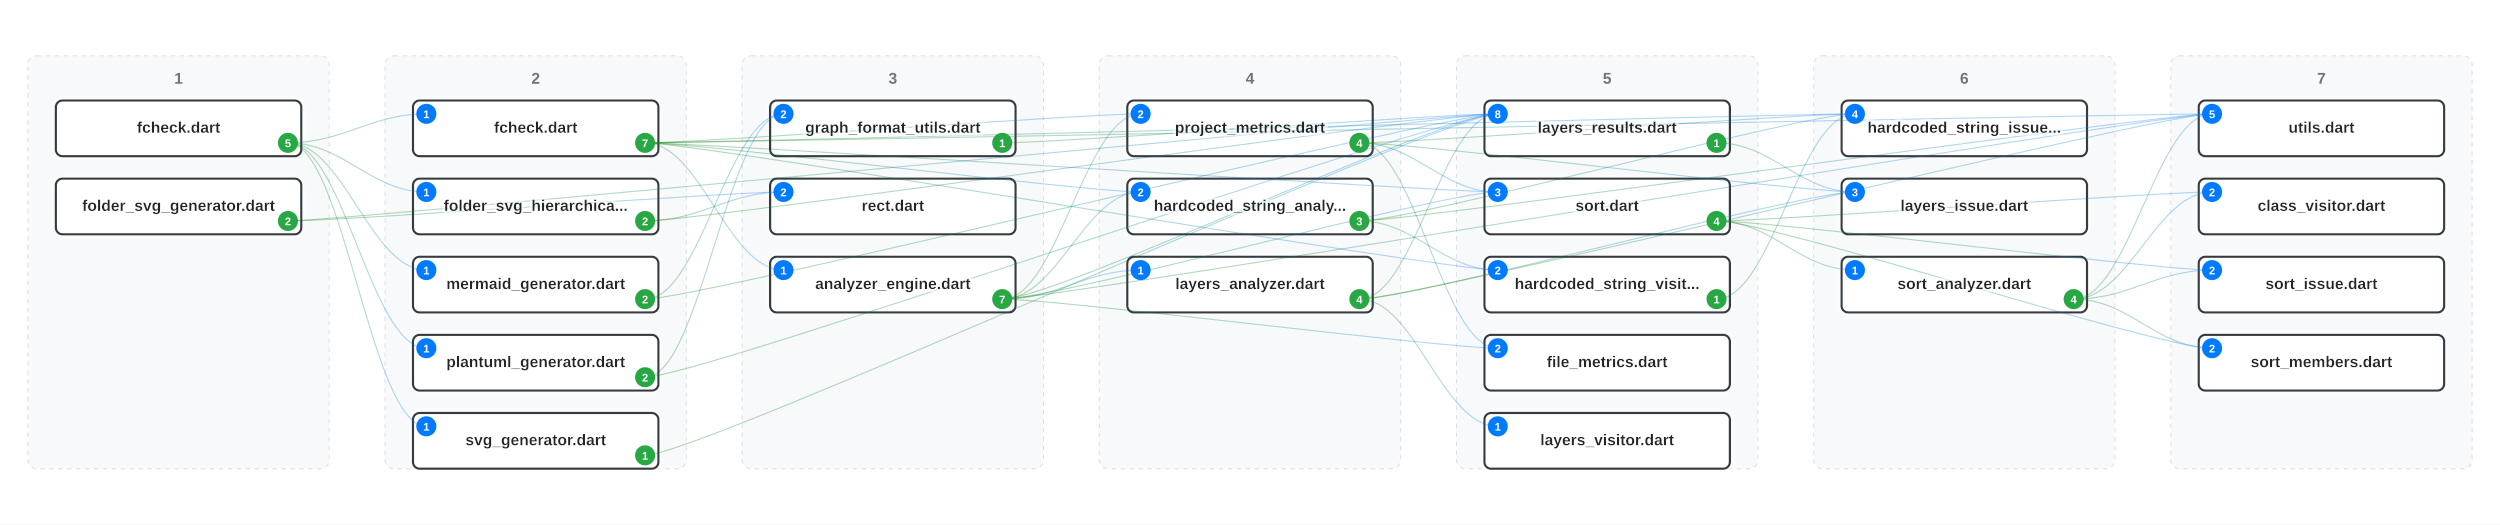
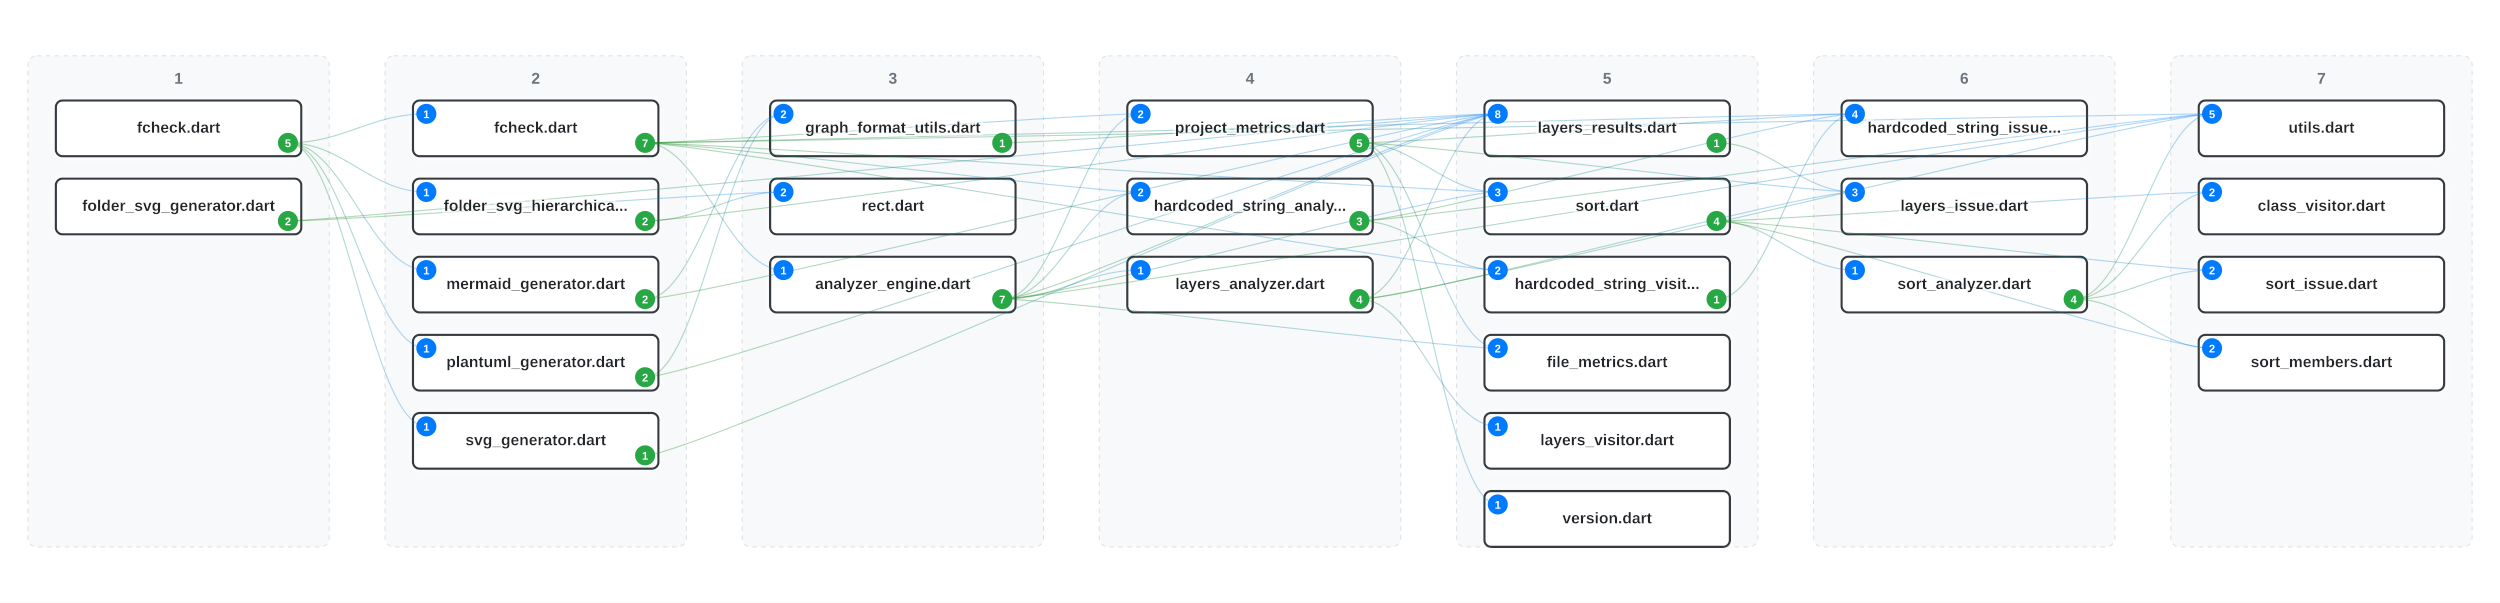
- <svg xmlns="http://www.w3.org/2000/svg" width="2240" height="470" viewBox="0 0 2240 470" font-family="Arial, Helvetica, sans-serif">
+ <svg xmlns="http://www.w3.org/2000/svg" width="2240" height="540" viewBox="0 0 2240 540" font-family="Arial, Helvetica, sans-serif">
  <defs>
    <filter id="whiteShadow" x="-20%" y="-20%" width="140%" height="140%">
      <feGaussianBlur in="SourceAlpha" stdDeviation="3" />
      <feOffset dx="0" dy="0" result="offsetblur" />
      <feFlood flood-color="white" flood-opacity="1" />
      <feComposite in2="offsetblur" operator="in" />
      <feMerge>
        <feMergeNode />
        <feMergeNode in="SourceGraphic" />
      </feMerge>
    </filter>
    <filter id="outlineWhite">
      <feMorphology in="SourceAlpha" result="DILATED" operator="dilate" radius="2" />
      <feFlood flood-color="white" flood-opacity="0.5" result="WHITE" />
      <feComposite in="WHITE" in2="DILATED" operator="in" result="OUTLINE" />
      <feMerge>
        <feMergeNode in="OUTLINE" />
        <feMergeNode in="SourceGraphic" />
      </feMerge>
    </filter>
    <linearGradient id="edgeGradient" x1="0%" y1="0%" x2="100%" y2="0%">
      <stop offset="0%" stop-color="green" stop-opacity="0.3" />
      <stop offset="100%" stop-color="#007bff" stop-opacity="0.3" />
    </linearGradient>
  </defs>
  <style>
  .layerBackground { fill: #f8f9fa; stroke: #dee2e6; stroke-width: 1; stroke-dasharray: 4,4; }
  .layerTitle { fill: #6c757d; font-size: 14px; font-weight: bold; text-anchor: middle; }
  .nodeRect { fill: #ffffff; stroke: #343a40; stroke-width: 2; rx: 6; ry: 6; cursor: pointer; filter: url(#whiteShadow); }
  .nodeRect:hover { stroke: #007bff; stroke-width: 3; }
  .nodeText { fill: #212529; font-size: 14px; font-weight: 900; text-anchor: middle; dominant-baseline: middle; filter: url(#outlineWhite); }
  .edge { fill: none; stroke: url(#edgeGradient); }
  .edge:hover { stroke: #007bff; stroke-width: 3; opacity: 1.0; }
  .cycleEdge { stroke: red; stroke-width: 5; opacity: 0.9; }
  .badge { font-size: 10px; font-weight: bold; fill: white; text-anchor: middle; dominant-baseline: middle; cursor: help; }
  .badge:hover { opacity: 0.8; }
</style>
  <rect width="100%" height="100%" fill="white" />
-   <rect x="25.0" y="50" width="270.0" height="370" rx="8" class="layerBackground" />
+   <rect x="25.0" y="50" width="270.0" height="440" rx="8" class="layerBackground" />
  <text x="160.0" y="75" class="layerTitle">1</text>
-   <rect x="345.0" y="50" width="270.0" height="370" rx="8" class="layerBackground" />
+   <rect x="345.0" y="50" width="270.0" height="440" rx="8" class="layerBackground" />
  <text x="480.0" y="75" class="layerTitle">2</text>
-   <rect x="665.0" y="50" width="270.0" height="370" rx="8" class="layerBackground" />
+   <rect x="665.0" y="50" width="270.0" height="440" rx="8" class="layerBackground" />
  <text x="800.0" y="75" class="layerTitle">3</text>
-   <rect x="985.0" y="50" width="270.0" height="370" rx="8" class="layerBackground" />
+   <rect x="985.0" y="50" width="270.0" height="440" rx="8" class="layerBackground" />
  <text x="1120.0" y="75" class="layerTitle">4</text>
-   <rect x="1305.0" y="50" width="270.0" height="370" rx="8" class="layerBackground" />
+   <rect x="1305.0" y="50" width="270.0" height="440" rx="8" class="layerBackground" />
  <text x="1440.0" y="75" class="layerTitle">5</text>
-   <rect x="1625.0" y="50" width="270.0" height="370" rx="8" class="layerBackground" />
+   <rect x="1625.0" y="50" width="270.0" height="440" rx="8" class="layerBackground" />
  <text x="1760.0" y="75" class="layerTitle">6</text>
-   <rect x="1945.0" y="50" width="270.0" height="370" rx="8" class="layerBackground" />
+   <rect x="1945.0" y="50" width="270.0" height="440" rx="8" class="layerBackground" />
  <text x="2080.0" y="75" class="layerTitle">7</text>
  <rect x="50.0" y="90.0" width="220" height="50" class="nodeRect" />
  <rect x="50.0" y="160.0" width="220" height="50" class="nodeRect" />
  <rect x="370.0" y="90.0" width="220" height="50" class="nodeRect" />
  <rect x="370.0" y="160.0" width="220" height="50" class="nodeRect" />
  <rect x="370.0" y="230.0" width="220" height="50" class="nodeRect" />
  <rect x="370.0" y="300.0" width="220" height="50" class="nodeRect" />
  <rect x="370.0" y="370.0" width="220" height="50" class="nodeRect" />
  <rect x="690.0" y="90.0" width="220" height="50" class="nodeRect" />
  <rect x="690.0" y="160.0" width="220" height="50" class="nodeRect" />
  <rect x="690.0" y="230.0" width="220" height="50" class="nodeRect" />
  <rect x="1010.0" y="90.0" width="220" height="50" class="nodeRect" />
  <rect x="1010.0" y="160.0" width="220" height="50" class="nodeRect" />
  <rect x="1010.0" y="230.0" width="220" height="50" class="nodeRect" />
  <rect x="1330.0" y="90.0" width="220" height="50" class="nodeRect" />
  <rect x="1330.0" y="160.0" width="220" height="50" class="nodeRect" />
  <rect x="1330.0" y="230.0" width="220" height="50" class="nodeRect" />
  <rect x="1330.0" y="300.0" width="220" height="50" class="nodeRect" />
  <rect x="1330.0" y="370.0" width="220" height="50" class="nodeRect" />
+   <rect x="1330.0" y="440.0" width="220" height="50" class="nodeRect" />
  <rect x="1650.0" y="90.0" width="220" height="50" class="nodeRect" />
  <rect x="1650.0" y="160.0" width="220" height="50" class="nodeRect" />
  <rect x="1650.0" y="230.0" width="220" height="50" class="nodeRect" />
  <rect x="1970.0" y="90.0" width="220" height="50" class="nodeRect" />
  <rect x="1970.0" y="160.0" width="220" height="50" class="nodeRect" />
  <rect x="1970.0" y="230.0" width="220" height="50" class="nodeRect" />
  <rect x="1970.0" y="300.0" width="220" height="50" class="nodeRect" />
  <path d="M 258.0 128.0 C 308.0 128.0, 332.0 102.0, 382.0 102.0" class="edge" />
  <path d="M 258.0 128.0 C 308.0 128.0, 332.0 242.0, 382.0 242.0" class="edge" />
  <path d="M 258.0 128.0 C 308.0 128.0, 332.0 382.0, 382.0 382.0" class="edge" />
  <path d="M 258.0 128.0 C 308.0 128.0, 332.0 312.0, 382.0 312.0" class="edge" />
  <path d="M 258.0 128.0 C 308.0 128.0, 332.0 172.0, 382.0 172.0" class="edge" />
  <path d="M 578.0 128.0 C 628.0 128.0, 972.0 102.0, 1022.0 102.0" class="edge" />
  <path d="M 578.0 128.0 C 628.0 128.0, 652.0 242.0, 702.0 242.0" class="edge" />
  <path d="M 578.0 128.0 C 628.0 128.0, 1932.0 102.0, 1982.0 102.0" class="edge" />
  <path d="M 578.0 128.0 C 628.0 128.0, 1612.0 102.0, 1662.0 102.0" class="edge" />
  <path d="M 578.0 128.0 C 628.0 128.0, 972.0 172.0, 1022.0 172.0" class="edge" />
  <path d="M 578.0 128.0 C 628.0 128.0, 1292.0 242.0, 1342.0 242.0" class="edge" />
  <path d="M 578.0 128.0 C 628.0 128.0, 1292.0 172.0, 1342.0 172.0" class="edge" />
  <path d="M 1218.0 128.0 C 1268.0 128.0, 1612.0 102.0, 1662.0 102.0" class="edge" />
  <path d="M 1218.0 128.0 C 1268.0 128.0, 1612.0 172.0, 1662.0 172.0" class="edge" />
  <path d="M 1218.0 128.0 C 1268.0 128.0, 1292.0 312.0, 1342.0 312.0" class="edge" />
  <path d="M 1218.0 128.0 C 1268.0 128.0, 1292.0 172.0, 1342.0 172.0" class="edge" />
+   <path d="M 1218.0 128.0 C 1268.0 128.0, 1292.0 452.0, 1342.0 452.0" class="edge" />
  <path d="M 1538.0 268.0 C 1588.0 268.0, 1612.0 102.0, 1662.0 102.0" class="edge" />
  <path d="M 1218.0 198.0 C 1268.0 198.0, 1612.0 102.0, 1662.0 102.0" class="edge" />
  <path d="M 1218.0 198.0 C 1268.0 198.0, 1292.0 242.0, 1342.0 242.0" class="edge" />
  <path d="M 1218.0 198.0 C 1268.0 198.0, 1932.0 102.0, 1982.0 102.0" class="edge" />
  <path d="M 1538.0 128.0 C 1588.0 128.0, 1612.0 172.0, 1662.0 172.0" class="edge" />
  <path d="M 1218.0 268.0 C 1268.0 268.0, 1292.0 102.0, 1342.0 102.0" class="edge" />
  <path d="M 1218.0 268.0 C 1268.0 268.0, 1612.0 172.0, 1662.0 172.0" class="edge" />
  <path d="M 1218.0 268.0 C 1268.0 268.0, 1292.0 382.0, 1342.0 382.0" class="edge" />
  <path d="M 1218.0 268.0 C 1268.0 268.0, 1932.0 102.0, 1982.0 102.0" class="edge" />
  <path d="M 1538.0 198.0 C 1588.0 198.0, 1932.0 172.0, 1982.0 172.0" class="edge" />
  <path d="M 1538.0 198.0 C 1588.0 198.0, 1932.0 312.0, 1982.0 312.0" class="edge" />
  <path d="M 1538.0 198.0 C 1588.0 198.0, 1612.0 242.0, 1662.0 242.0" class="edge" />
  <path d="M 1538.0 198.0 C 1588.0 198.0, 1932.0 242.0, 1982.0 242.0" class="edge" />
  <path d="M 1858.0 268.0 C 1908.0 268.0, 1932.0 172.0, 1982.0 172.0" class="edge" />
  <path d="M 1858.0 268.0 C 1908.0 268.0, 1932.0 312.0, 1982.0 312.0" class="edge" />
  <path d="M 1858.0 268.0 C 1908.0 268.0, 1932.0 242.0, 1982.0 242.0" class="edge" />
  <path d="M 1858.0 268.0 C 1908.0 268.0, 1932.0 102.0, 1982.0 102.0" class="edge" />
  <path d="M 898.0 268.0 C 948.0 268.0, 1292.0 102.0, 1342.0 102.0" class="edge" />
  <path d="M 898.0 268.0 C 948.0 268.0, 1292.0 312.0, 1342.0 312.0" class="edge" />
  <path d="M 898.0 268.0 C 948.0 268.0, 972.0 172.0, 1022.0 172.0" class="edge" />
  <path d="M 898.0 268.0 C 948.0 268.0, 972.0 242.0, 1022.0 242.0" class="edge" />
  <path d="M 898.0 268.0 C 948.0 268.0, 1292.0 172.0, 1342.0 172.0" class="edge" />
  <path d="M 898.0 268.0 C 948.0 268.0, 972.0 102.0, 1022.0 102.0" class="edge" />
  <path d="M 898.0 268.0 C 948.0 268.0, 1932.0 102.0, 1982.0 102.0" class="edge" />
  <path d="M 898.0 128.0 C 948.0 128.0, 1292.0 102.0, 1342.0 102.0" class="edge" />
  <path d="M 578.0 408.0 C 628.0 408.0, 1292.0 102.0, 1342.0 102.0" class="edge" />
  <path d="M 578.0 198.0 C 628.0 198.0, 1292.0 102.0, 1342.0 102.0" class="edge" />
  <path d="M 578.0 198.0 C 628.0 198.0, 652.0 172.0, 702.0 172.0" class="edge" />
  <path d="M 578.0 338.0 C 628.0 338.0, 652.0 102.0, 702.0 102.0" class="edge" />
  <path d="M 578.0 338.0 C 628.0 338.0, 1292.0 102.0, 1342.0 102.0" class="edge" />
  <path d="M 578.0 268.0 C 628.0 268.0, 652.0 102.0, 702.0 102.0" class="edge" />
  <path d="M 578.0 268.0 C 628.0 268.0, 1292.0 102.0, 1342.0 102.0" class="edge" />
  <path d="M 258.0 198.0 C 308.0 198.0, 1292.0 102.0, 1342.0 102.0" class="edge" />
  <path d="M 258.0 198.0 C 308.0 198.0, 652.0 172.0, 702.0 172.0" class="edge" />
  <g>
    <circle cx="258.0" cy="128.0" r="9" fill="#28a745" />
    <text x="258.0" y="129.0" class="badge">5</text>
  </g>
  <text x="160.0" y="115.0" class="nodeText">fcheck.dart</text>
  <g>
    <circle cx="258.0" cy="198.0" r="9" fill="#28a745" />
    <text x="258.0" y="199.0" class="badge">2</text>
  </g>
  <text x="160.0" y="185.0" class="nodeText">folder_svg_generator.dart</text>
  <g>
    <circle cx="382.0" cy="102.0" r="9" fill="#007bff" />
    <text x="382.0" y="103.0" class="badge">1</text>
  </g>
  <g>
    <circle cx="578.0" cy="128.0" r="9" fill="#28a745" />
    <text x="578.0" y="129.0" class="badge">7</text>
  </g>
  <text x="480.0" y="115.0" class="nodeText">fcheck.dart</text>
  <g>
    <circle cx="382.0" cy="172.0" r="9" fill="#007bff" />
    <text x="382.0" y="173.0" class="badge">1</text>
  </g>
  <g>
    <circle cx="578.0" cy="198.0" r="9" fill="#28a745" />
    <text x="578.0" y="199.0" class="badge">2</text>
  </g>
  <text x="480.0" y="185.0" class="nodeText">folder_svg_hierarchica...</text>
  <g>
    <circle cx="382.0" cy="242.0" r="9" fill="#007bff" />
    <text x="382.0" y="243.0" class="badge">1</text>
  </g>
  <g>
    <circle cx="578.0" cy="268.0" r="9" fill="#28a745" />
    <text x="578.0" y="269.0" class="badge">2</text>
  </g>
  <text x="480.0" y="255.0" class="nodeText">mermaid_generator.dart</text>
  <g>
    <circle cx="382.0" cy="312.0" r="9" fill="#007bff" />
    <text x="382.0" y="313.0" class="badge">1</text>
  </g>
  <g>
    <circle cx="578.0" cy="338.0" r="9" fill="#28a745" />
    <text x="578.0" y="339.0" class="badge">2</text>
  </g>
  <text x="480.0" y="325.0" class="nodeText">plantuml_generator.dart</text>
  <g>
    <circle cx="382.0" cy="382.0" r="9" fill="#007bff" />
    <text x="382.0" y="383.0" class="badge">1</text>
  </g>
  <g>
    <circle cx="578.0" cy="408.0" r="9" fill="#28a745" />
    <text x="578.0" y="409.0" class="badge">1</text>
  </g>
  <text x="480.0" y="395.0" class="nodeText">svg_generator.dart</text>
  <g>
    <circle cx="702.0" cy="102.0" r="9" fill="#007bff" />
    <text x="702.0" y="103.0" class="badge">2</text>
  </g>
  <g>
    <circle cx="898.0" cy="128.0" r="9" fill="#28a745" />
    <text x="898.0" y="129.0" class="badge">1</text>
  </g>
  <text x="800.0" y="115.0" class="nodeText">graph_format_utils.dart</text>
  <g>
    <circle cx="702.0" cy="172.0" r="9" fill="#007bff" />
    <text x="702.0" y="173.0" class="badge">2</text>
  </g>
  <text x="800.0" y="185.0" class="nodeText">rect.dart</text>
  <g>
    <circle cx="702.0" cy="242.0" r="9" fill="#007bff" />
    <text x="702.0" y="243.0" class="badge">1</text>
  </g>
  <g>
    <circle cx="898.0" cy="268.0" r="9" fill="#28a745" />
    <text x="898.0" y="269.0" class="badge">7</text>
  </g>
  <text x="800.0" y="255.0" class="nodeText">analyzer_engine.dart</text>
  <g>
    <circle cx="1022.0" cy="102.0" r="9" fill="#007bff" />
    <text x="1022.0" y="103.0" class="badge">2</text>
  </g>
  <g>
    <circle cx="1218.0" cy="128.0" r="9" fill="#28a745" />
-     <text x="1218.0" y="129.0" class="badge">4</text>
+     <text x="1218.0" y="129.0" class="badge">5</text>
  </g>
  <text x="1120.0" y="115.0" class="nodeText">project_metrics.dart</text>
  <g>
    <circle cx="1022.0" cy="172.0" r="9" fill="#007bff" />
    <text x="1022.0" y="173.0" class="badge">2</text>
  </g>
  <g>
    <circle cx="1218.0" cy="198.0" r="9" fill="#28a745" />
    <text x="1218.0" y="199.0" class="badge">3</text>
  </g>
  <text x="1120.0" y="185.0" class="nodeText">hardcoded_string_analy...</text>
  <g>
    <circle cx="1022.0" cy="242.0" r="9" fill="#007bff" />
    <text x="1022.0" y="243.0" class="badge">1</text>
  </g>
  <g>
    <circle cx="1218.0" cy="268.0" r="9" fill="#28a745" />
    <text x="1218.0" y="269.0" class="badge">4</text>
  </g>
  <text x="1120.0" y="255.0" class="nodeText">layers_analyzer.dart</text>
  <g>
    <circle cx="1342.0" cy="102.0" r="9" fill="#007bff" />
    <text x="1342.0" y="103.0" class="badge">8</text>
  </g>
  <g>
    <circle cx="1538.0" cy="128.0" r="9" fill="#28a745" />
    <text x="1538.0" y="129.0" class="badge">1</text>
  </g>
  <text x="1440.0" y="115.0" class="nodeText">layers_results.dart</text>
  <g>
    <circle cx="1342.0" cy="172.0" r="9" fill="#007bff" />
    <text x="1342.0" y="173.0" class="badge">3</text>
  </g>
  <g>
    <circle cx="1538.0" cy="198.0" r="9" fill="#28a745" />
    <text x="1538.0" y="199.0" class="badge">4</text>
  </g>
  <text x="1440.0" y="185.0" class="nodeText">sort.dart</text>
  <g>
    <circle cx="1342.0" cy="242.0" r="9" fill="#007bff" />
    <text x="1342.0" y="243.0" class="badge">2</text>
  </g>
  <g>
    <circle cx="1538.0" cy="268.0" r="9" fill="#28a745" />
    <text x="1538.0" y="269.0" class="badge">1</text>
  </g>
  <text x="1440.0" y="255.0" class="nodeText">hardcoded_string_visit...</text>
  <g>
    <circle cx="1342.0" cy="312.0" r="9" fill="#007bff" />
    <text x="1342.0" y="313.0" class="badge">2</text>
  </g>
  <text x="1440.0" y="325.0" class="nodeText">file_metrics.dart</text>
  <g>
    <circle cx="1342.0" cy="382.0" r="9" fill="#007bff" />
    <text x="1342.0" y="383.0" class="badge">1</text>
  </g>
  <text x="1440.0" y="395.0" class="nodeText">layers_visitor.dart</text>
  <g>
+     <circle cx="1342.0" cy="452.0" r="9" fill="#007bff" />
+     <text x="1342.0" y="453.0" class="badge">1</text>
+   </g>
+   <text x="1440.0" y="465.0" class="nodeText">version.dart</text>
+   <g>
    <circle cx="1662.0" cy="102.0" r="9" fill="#007bff" />
    <text x="1662.0" y="103.0" class="badge">4</text>
  </g>
  <text x="1760.0" y="115.0" class="nodeText">hardcoded_string_issue...</text>
  <g>
    <circle cx="1662.0" cy="172.0" r="9" fill="#007bff" />
    <text x="1662.0" y="173.0" class="badge">3</text>
  </g>
  <text x="1760.0" y="185.0" class="nodeText">layers_issue.dart</text>
  <g>
    <circle cx="1662.0" cy="242.0" r="9" fill="#007bff" />
    <text x="1662.0" y="243.0" class="badge">1</text>
  </g>
  <g>
    <circle cx="1858.0" cy="268.0" r="9" fill="#28a745" />
    <text x="1858.0" y="269.0" class="badge">4</text>
  </g>
  <text x="1760.0" y="255.0" class="nodeText">sort_analyzer.dart</text>
  <g>
    <circle cx="1982.0" cy="102.0" r="9" fill="#007bff" />
    <text x="1982.0" y="103.0" class="badge">5</text>
  </g>
  <text x="2080.0" y="115.0" class="nodeText">utils.dart</text>
  <g>
    <circle cx="1982.0" cy="172.0" r="9" fill="#007bff" />
    <text x="1982.0" y="173.0" class="badge">2</text>
  </g>
  <text x="2080.0" y="185.0" class="nodeText">class_visitor.dart</text>
  <g>
    <circle cx="1982.0" cy="242.0" r="9" fill="#007bff" />
    <text x="1982.0" y="243.0" class="badge">2</text>
  </g>
  <text x="2080.0" y="255.0" class="nodeText">sort_issue.dart</text>
  <g>
    <circle cx="1982.0" cy="312.0" r="9" fill="#007bff" />
    <text x="1982.0" y="313.0" class="badge">2</text>
  </g>
  <text x="2080.0" y="325.0" class="nodeText">sort_members.dart</text>
</svg>
